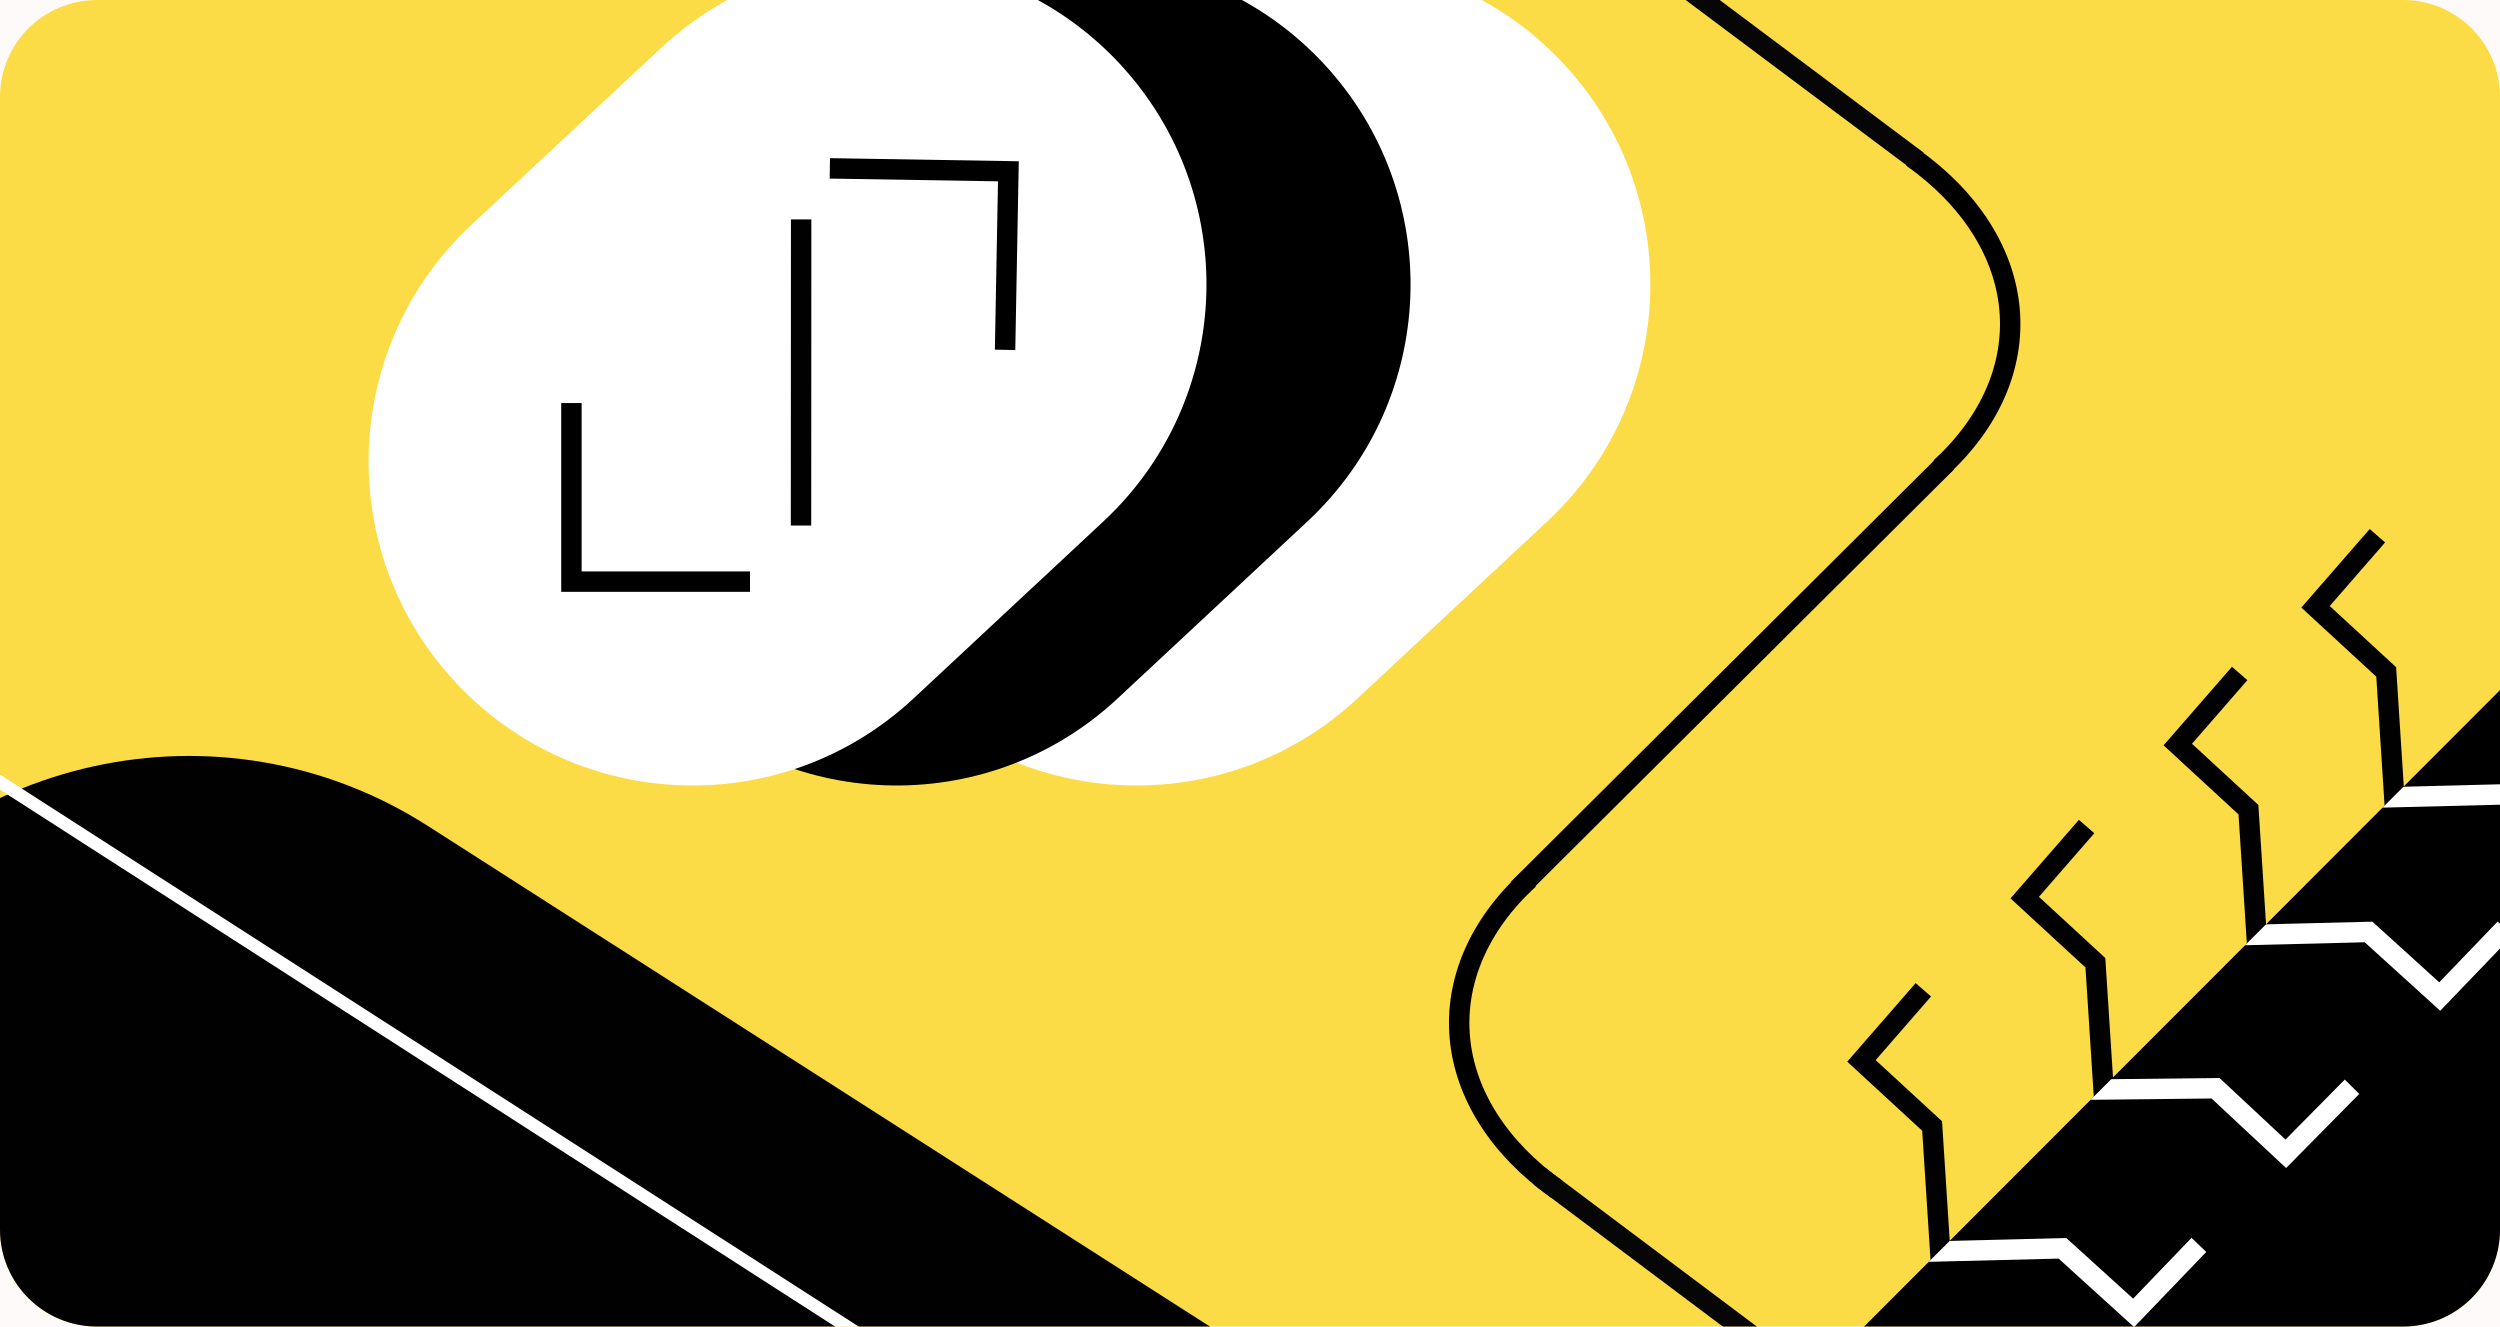
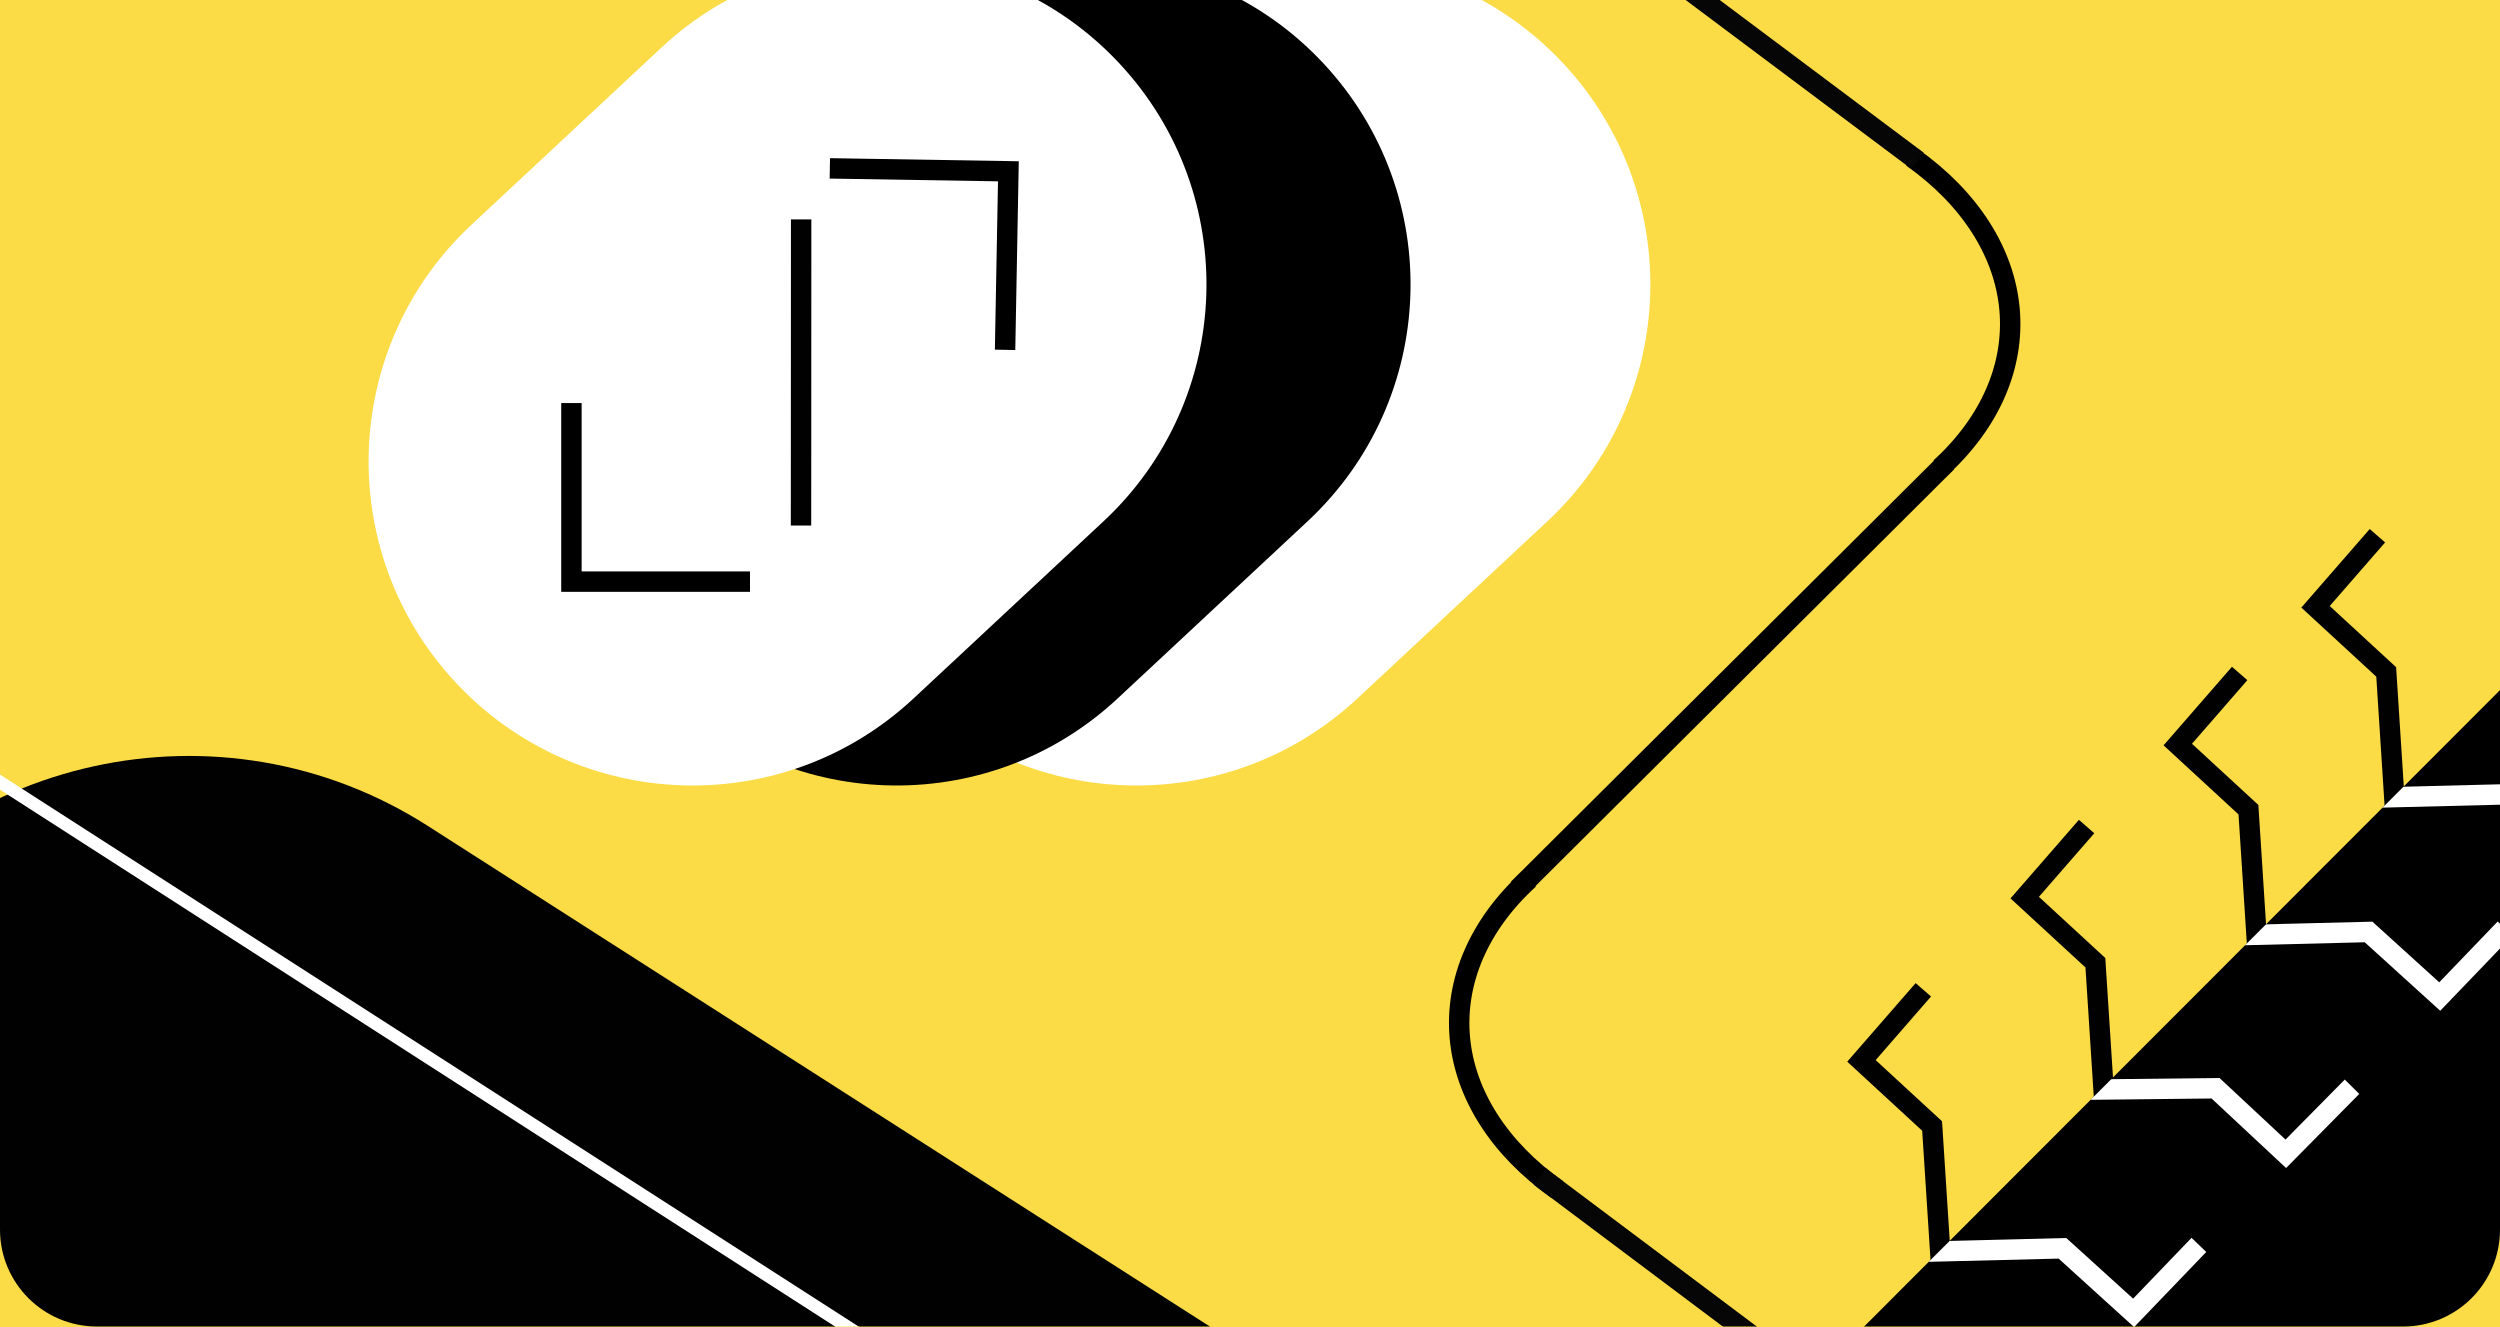
<svg xmlns="http://www.w3.org/2000/svg" width="490" height="260" viewBox="0 0 490 260" fill="none">
  <rect width="490" height="260" fill="#1E1E1E" />
  <rect x="-549" y="-162" width="1600" height="900" fill="#FBDC46" />
-   <rect x="-8" y="-26" width="529" height="656" rx="39" fill="#0D0C0C" />
-   <rect x="-20" y="-34" width="529" height="656" rx="39" fill="#FFFAFA" />
  <rect width="490" height="260" rx="19" fill="#FBDC46" />
  <mask id="mask0_0_1" style="mask-type:alpha" maskUnits="userSpaceOnUse" x="0" y="0" width="490" height="260">
    <rect width="490" height="260" rx="19" fill="#FBDC46" />
  </mask>
  <g mask="url(#mask0_0_1)">
    <path d="M469.382 157.89L467.694 131.697L453.844 118.933L465.973 105" stroke="#010101" stroke-width="4" />
    <path d="M442.382 184.89L440.694 158.697L426.844 145.933L438.973 132" stroke="#010101" stroke-width="4" />
    <path d="M412.382 214.89L410.694 188.697L396.844 175.933L408.973 162" stroke="#010101" stroke-width="4" />
    <path d="M380.382 246.89L378.694 220.697L364.844 207.933L376.973 194" stroke="#010101" stroke-width="4" />
  </g>
  <mask id="mask1_0_1" style="mask-type:alpha" maskUnits="userSpaceOnUse" x="0" y="0" width="490" height="260">
    <rect width="490" height="260" rx="19" fill="#FBDC46" />
  </mask>
  <g mask="url(#mask1_0_1)">
    <rect x="363" y="262.365" width="182.876" height="82.135" transform="rotate(-45.0233 363 262.365)" fill="black" />
    <rect x="10.619" y="115" width="385.319" height="177.358" rx="87" transform="rotate(32.6245 10.619 115)" fill="#010101" />
    <line x1="-8.324" y1="147.949" x2="173.676" y2="264.949" stroke="white" stroke-width="2.5" />
    <path d="M374.781 30.838C386.204 38.925 392.878 49.54 393.87 60.606C394.861 71.652 390.151 82.715 380.323 91.707" stroke="black" stroke-width="4" />
    <path d="M305.219 233.162C293.796 225.075 287.122 214.46 286.13 203.394C285.139 192.348 289.849 181.285 299.677 172.293" stroke="black" stroke-width="4" />
    <line x1="297.538" y1="174.248" x2="381.589" y2="90.582" stroke="black" stroke-width="4" />
    <line x1="375.844" y1="31.528" x2="303.801" y2="-22.399" stroke="#060606" stroke-width="4" />
    <line x1="359.776" y1="274.083" x2="301.8" y2="230.6" stroke="#060606" stroke-width="4" />
    <mask id="mask2_0_1" style="mask-type:alpha" maskUnits="userSpaceOnUse" x="363" y="133" width="188" height="188">
      <rect x="363" y="262.365" width="182.876" height="82.135" transform="rotate(-45.0233 363 262.365)" fill="black" />
    </mask>
    <g mask="url(#mask2_0_1)">
      <path d="M466 156.32L492.239 155.666L506.188 168.323L518.984 155" stroke="white" stroke-width="4" />
      <path d="M438 183.32L464.239 182.666L478.188 195.323L490.984 182" stroke="white" stroke-width="4" />
      <path d="M408 213.585L434.246 213.295L448.017 226.144L460.997 213" stroke="white" stroke-width="4" />
      <path d="M378 245.32L404.239 244.666L418.188 257.323L430.984 244" stroke="white" stroke-width="4" />
    </g>
    <rect x="133" y="87.323" width="177.894" height="127" rx="63.5" transform="rotate(-43 133 87.3233)" fill="white" />
    <rect x="86" y="87.323" width="177.894" height="127" rx="63.5" transform="rotate(-43 86 87.3233)" fill="black" />
    <rect x="46" y="87.323" width="177.894" height="127" rx="63.5" transform="rotate(-43 46 87.3233)" fill="white" />
    <path d="M196.995 68.569L197.644 33.575L162.648 33" stroke="black" stroke-width="4" />
    <path d="M112 79V114H147" stroke="black" stroke-width="4" />
    <line x1="157.025" y1="43.001" x2="157" y2="103.001" stroke="#010101" stroke-width="4" />
  </g>
</svg>
